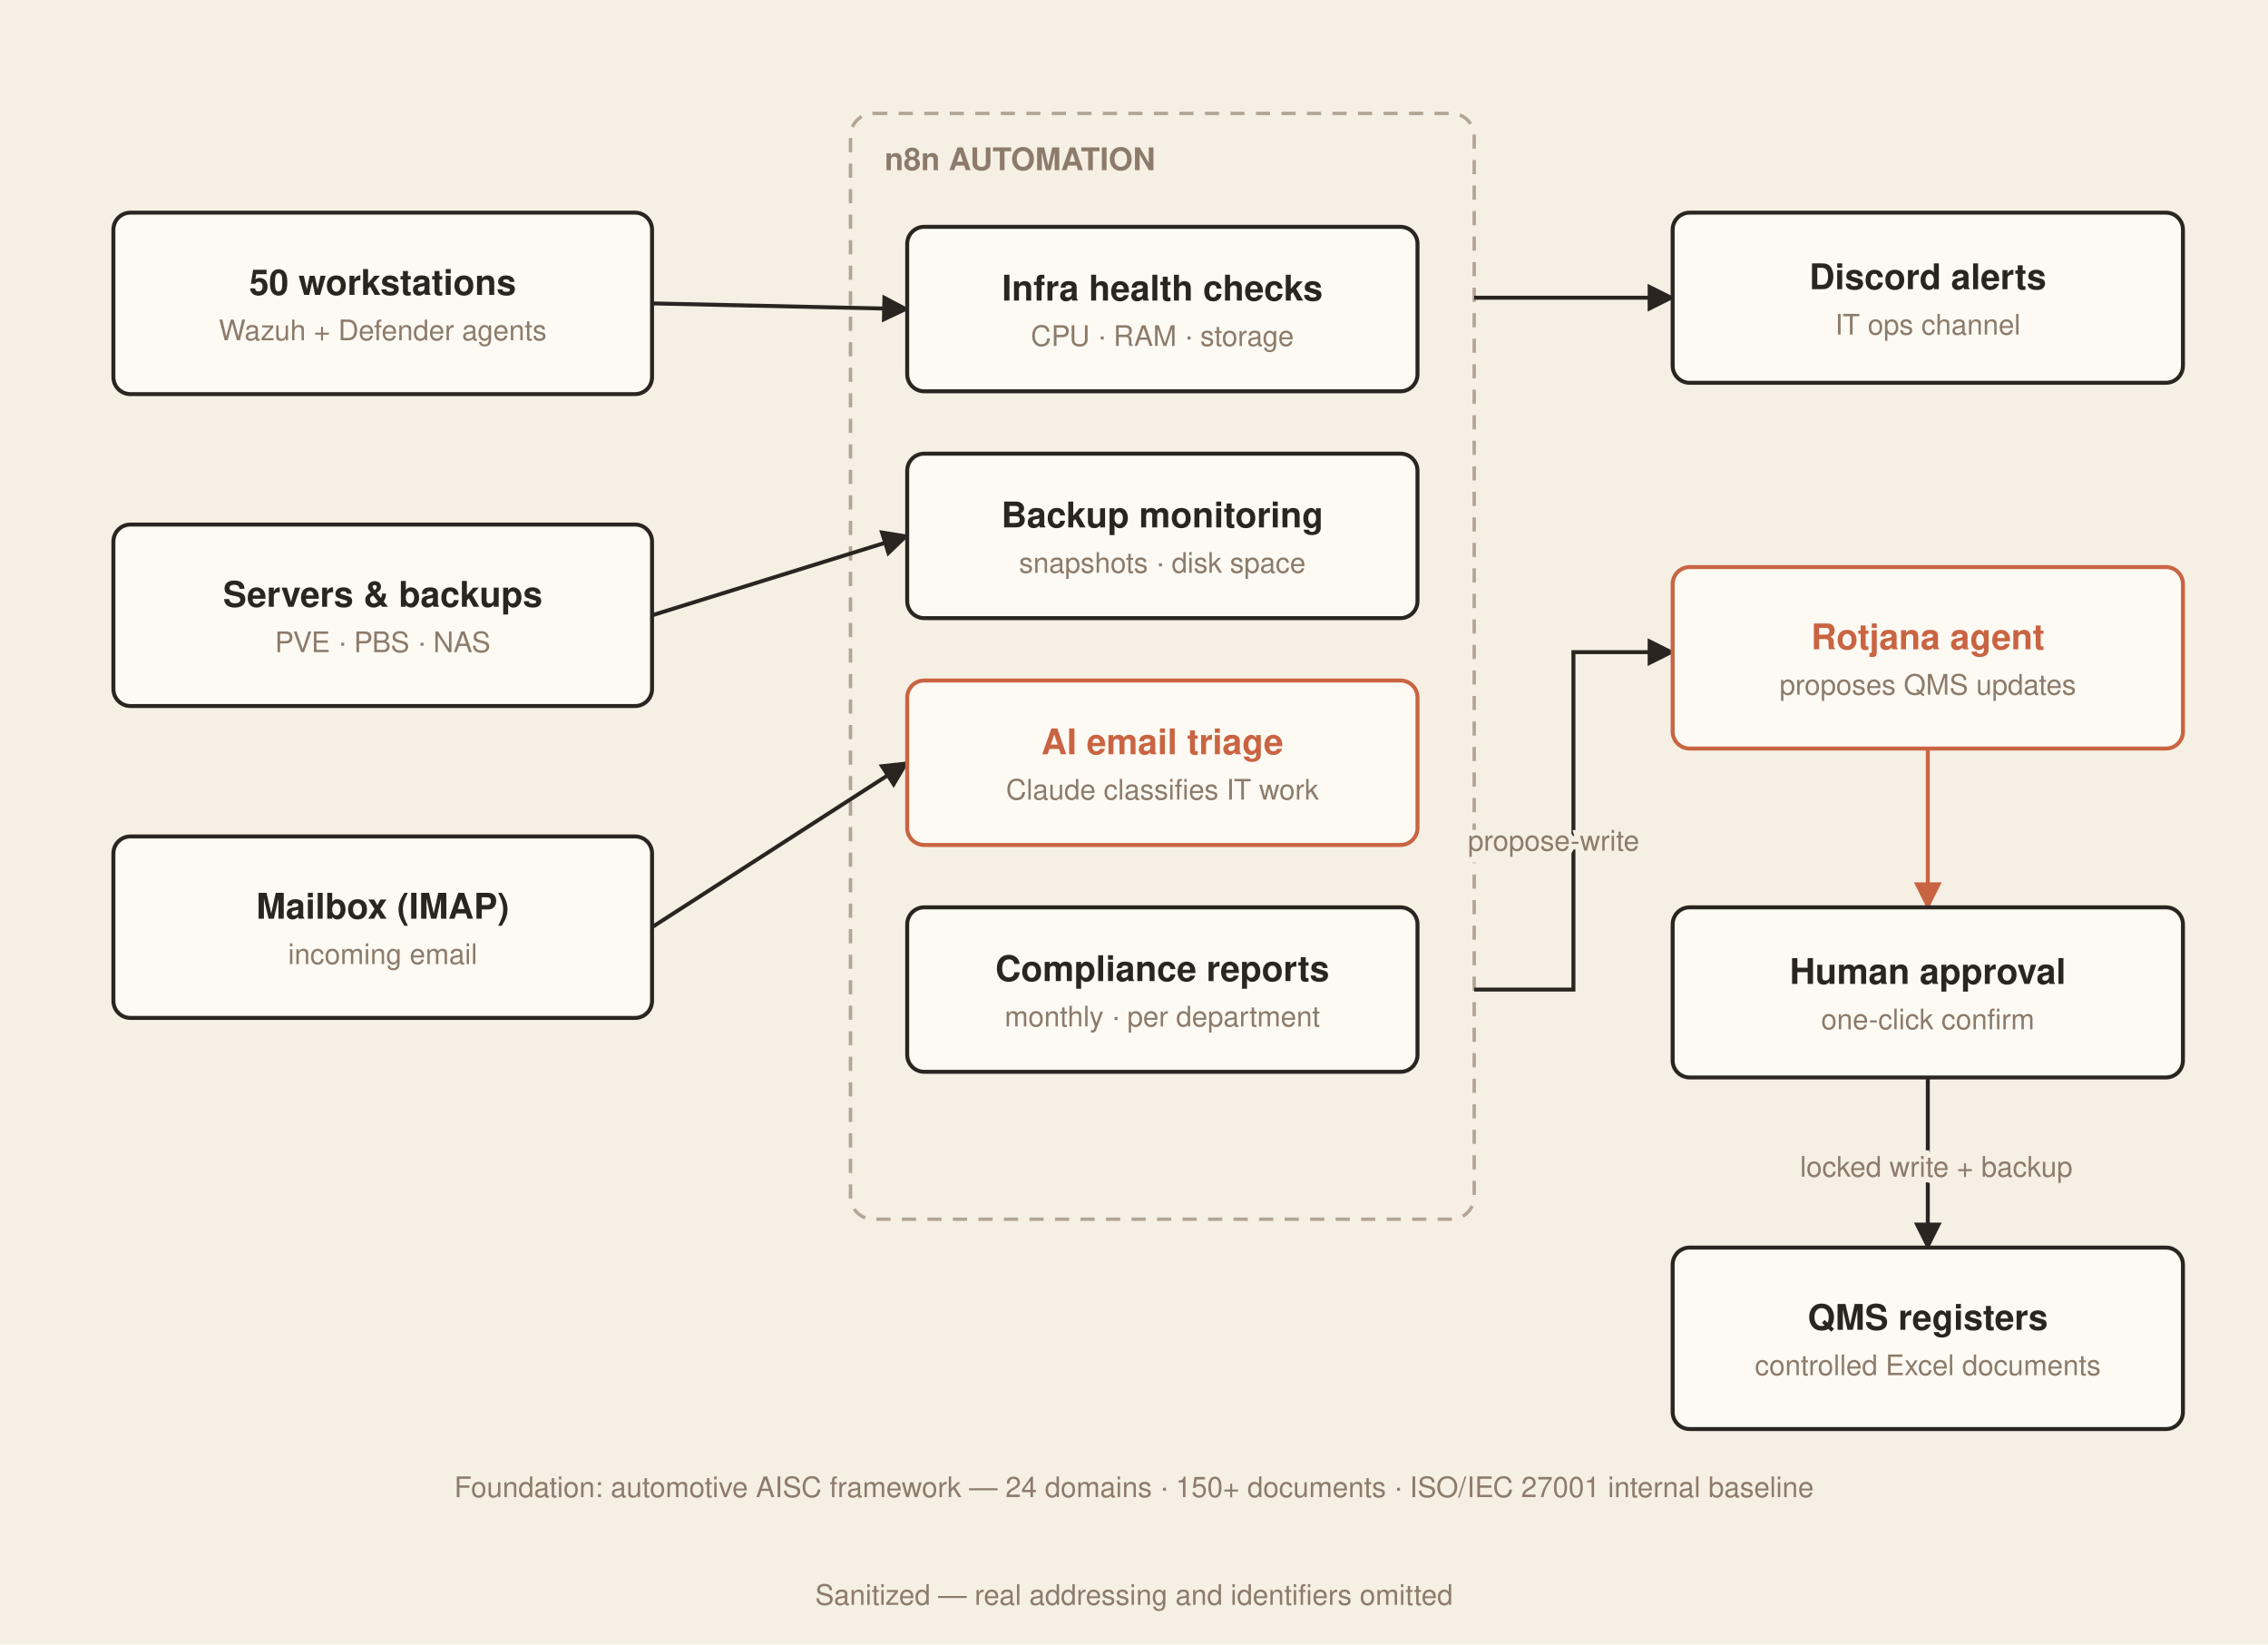
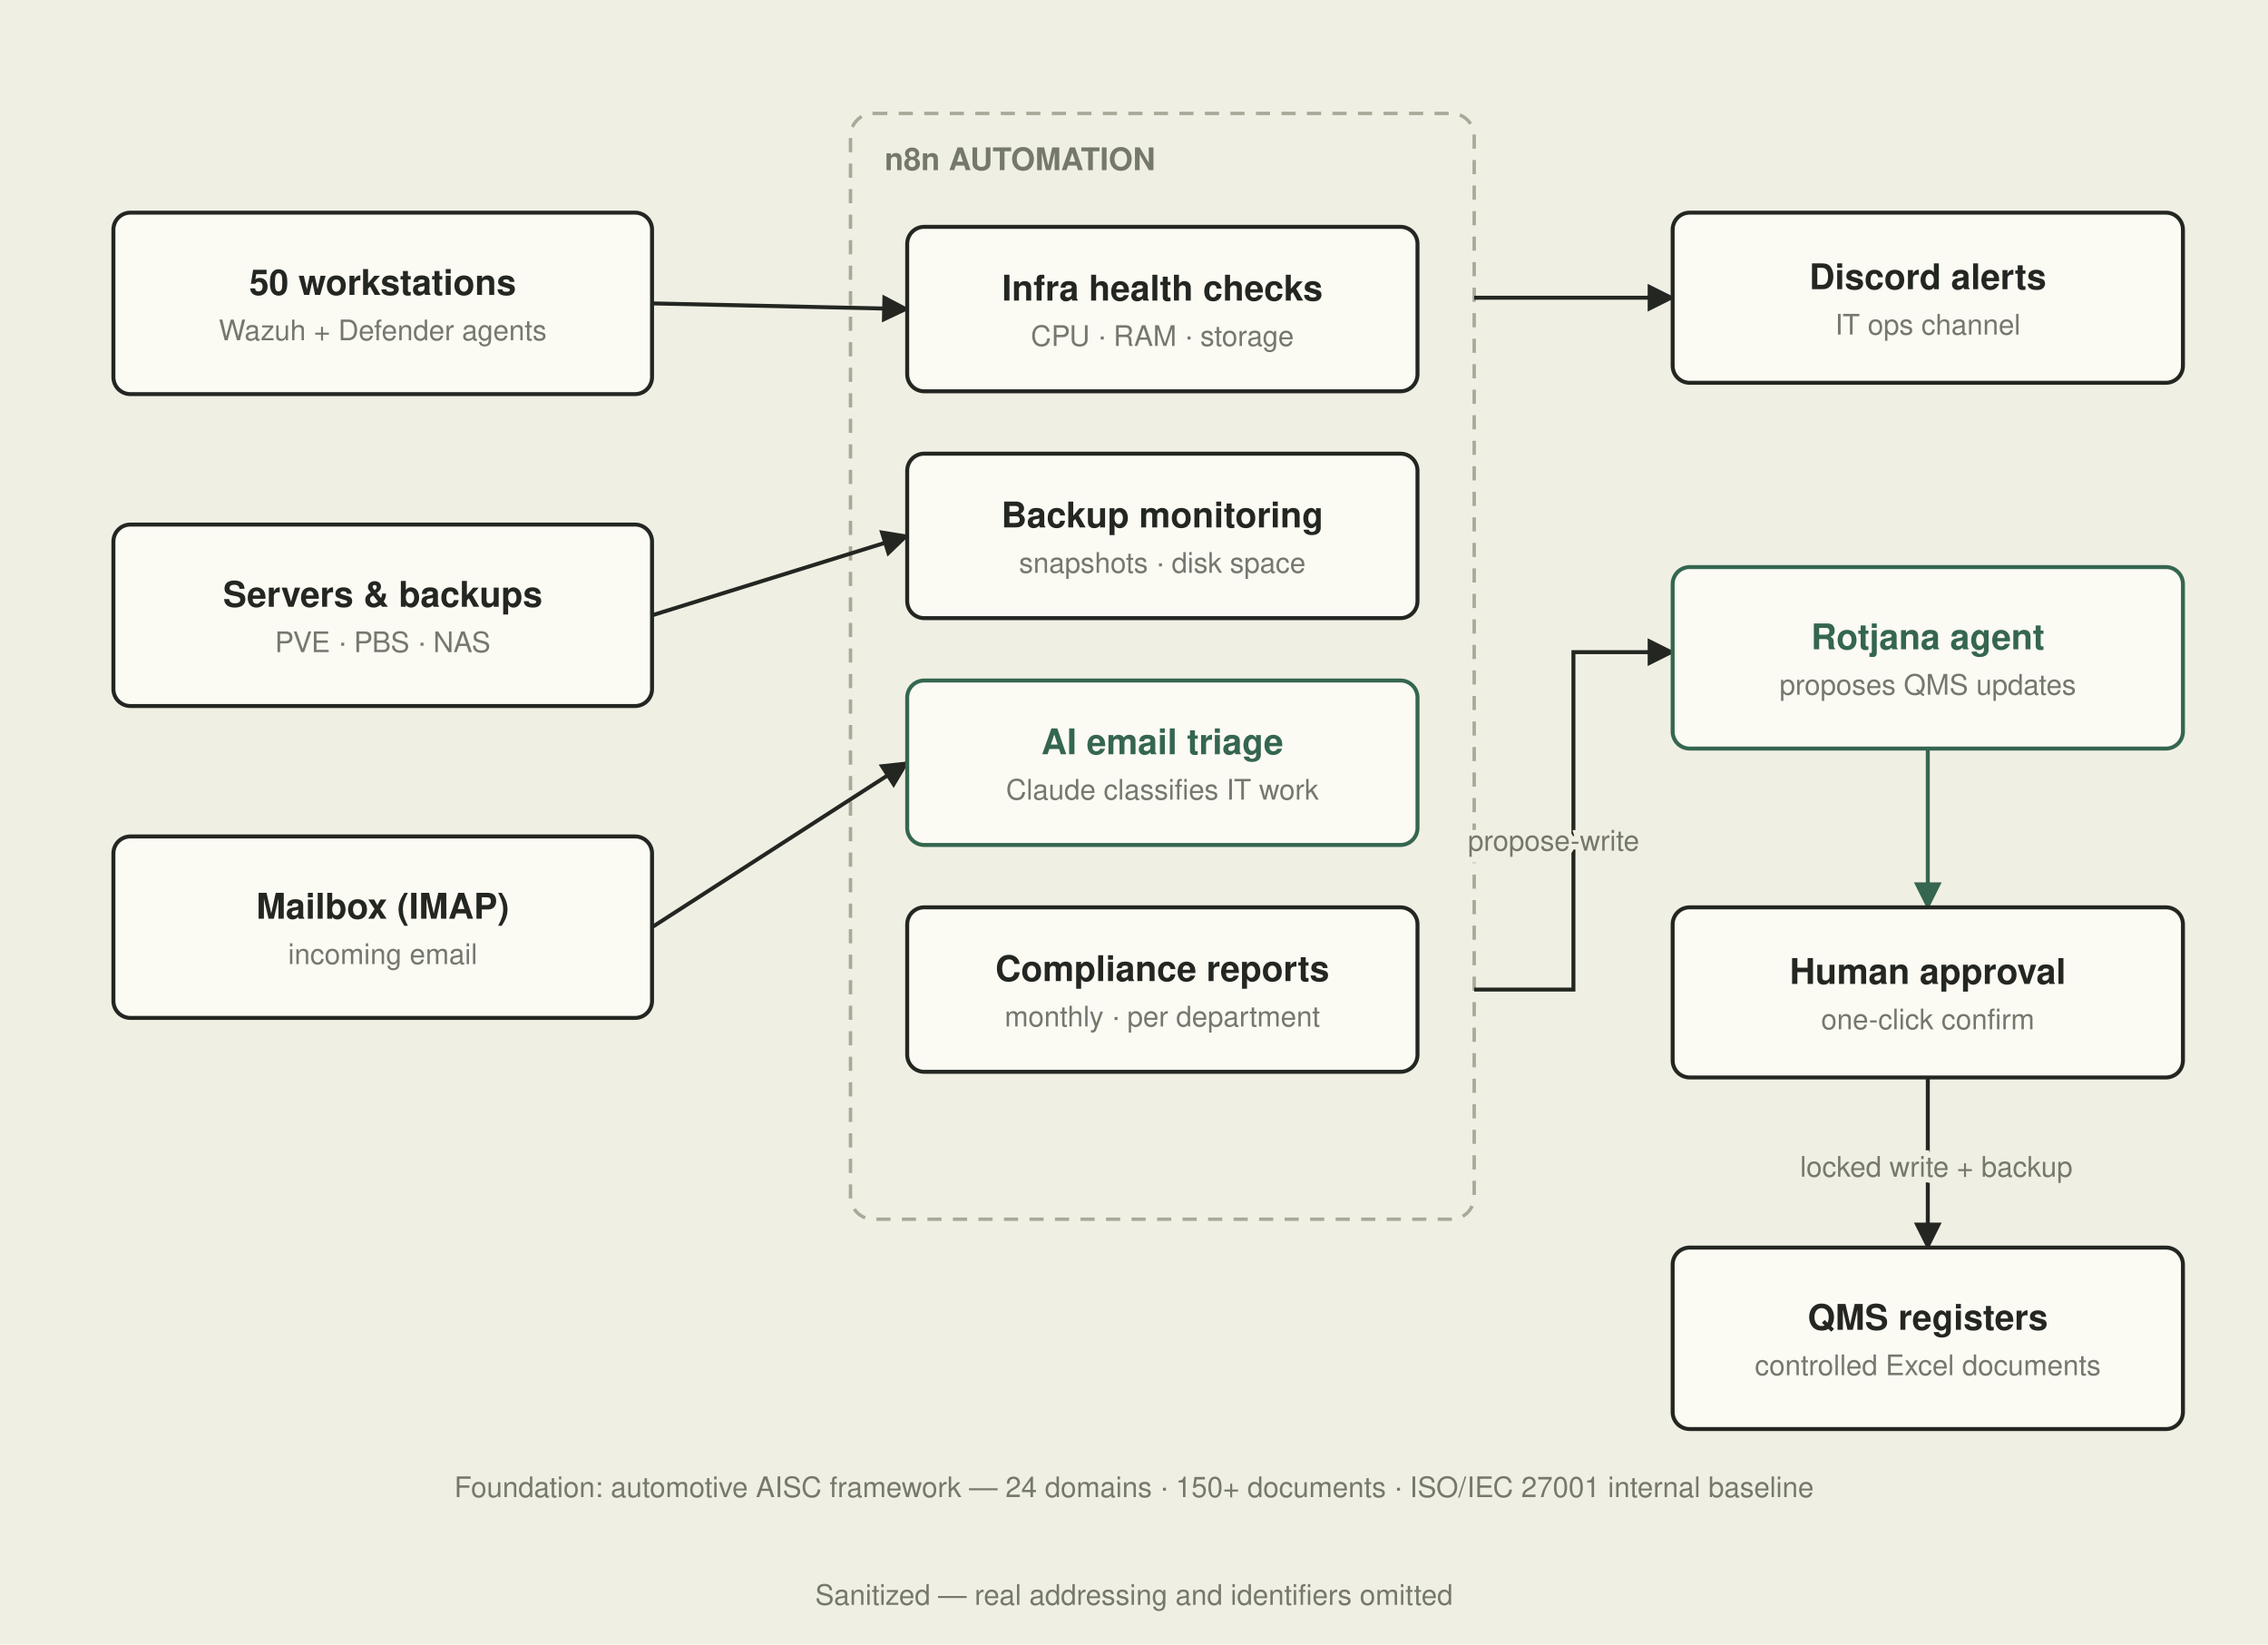
<svg xmlns="http://www.w3.org/2000/svg" viewBox="0 0 800 580" font-family="Segoe UI, Helvetica, Arial, sans-serif">
  <defs>
    <marker id="arr" viewBox="0 0 10 10" refX="9" refY="5" markerWidth="7" markerHeight="7" orient="auto-start-reverse">
-       <path d="M0,0 L10,5 L0,10 z" fill="#2A2521" />
+       <path d="M0,0 L10,5 L0,10 z" fill="#232621" />
    </marker>
    <marker id="arrA" viewBox="0 0 10 10" refX="9" refY="5" markerWidth="7" markerHeight="7" orient="auto-start-reverse">
-       <path d="M0,0 L10,5 L0,10 z" fill="#C96442" />
+       <path d="M0,0 L10,5 L0,10 z" fill="#35664F" />
    </marker>
  </defs>
-   <rect width="800" height="580" fill="#F5EFE4" />
-   <rect x="300" y="40" width="220" height="390" rx="8" fill="none" stroke="#B3A594" stroke-dasharray="5 4" stroke-width="1.2" />
-   <text x="312" y="60" font-size="11" fill="#8C7B6B" font-weight="700" text-anchor="start" font-family="Segoe UI, Helvetica, Arial, sans-serif">n8n AUTOMATION</text>
-   <path d="M230,107 L320,109" fill="none" stroke="#2A2521" stroke-width="1.4" marker-end="url(#arr)" />
-   <path d="M230,217 L320,189" fill="none" stroke="#2A2521" stroke-width="1.4" marker-end="url(#arr)" />
-   <path d="M230,327 L320,269" fill="none" stroke="#2A2521" stroke-width="1.4" marker-end="url(#arr)" />
-   <path d="M520,105 L590,105" fill="none" stroke="#2A2521" stroke-width="1.4" marker-end="url(#arr)" />
-   <path d="M520,349 L555,349 L555,230 L590,230" fill="none" stroke="#2A2521" stroke-width="1.4" marker-end="url(#arr)" />
-   <text x="548" y="300" font-size="10" fill="#8C7B6B" text-anchor="middle" paint-order="stroke" stroke="#F5EFE4" stroke-width="4" font-family="Segoe UI, Helvetica, Arial, sans-serif">propose-write</text>
-   <path d="M680,264 L680,320" fill="none" stroke="#C96442" stroke-width="1.4" marker-end="url(#arrA)" />
-   <path d="M680,380 L680,440" fill="none" stroke="#2A2521" stroke-width="1.4" marker-end="url(#arr)" />
-   <text x="683" y="415" font-size="10" fill="#8C7B6B" text-anchor="middle" paint-order="stroke" stroke="#F5EFE4" stroke-width="4" font-family="Segoe UI, Helvetica, Arial, sans-serif">locked write + backup</text>
-   <rect x="40" y="75" width="190" height="64" rx="6" fill="#FDFAF3" stroke="#2A2521" stroke-width="1.4" />
-   <text x="135" y="104" font-size="12.5" fill="#2A2521" font-weight="700" text-anchor="middle" font-family="Segoe UI, Helvetica, Arial, sans-serif">50 workstations</text>
-   <text x="135" y="120" font-size="10" fill="#8C7B6B" font-weight="400" text-anchor="middle" font-family="Segoe UI, Helvetica, Arial, sans-serif">Wazuh + Defender agents</text>
-   <rect x="40" y="185" width="190" height="64" rx="6" fill="#FDFAF3" stroke="#2A2521" stroke-width="1.4" />
-   <text x="135" y="214" font-size="12.5" fill="#2A2521" font-weight="700" text-anchor="middle" font-family="Segoe UI, Helvetica, Arial, sans-serif">Servers &amp; backups</text>
-   <text x="135" y="230" font-size="10" fill="#8C7B6B" font-weight="400" text-anchor="middle" font-family="Segoe UI, Helvetica, Arial, sans-serif">PVE · PBS · NAS</text>
-   <rect x="40" y="295" width="190" height="64" rx="6" fill="#FDFAF3" stroke="#2A2521" stroke-width="1.4" />
-   <text x="135" y="324" font-size="12.5" fill="#2A2521" font-weight="700" text-anchor="middle" font-family="Segoe UI, Helvetica, Arial, sans-serif">Mailbox (IMAP)</text>
-   <text x="135" y="340" font-size="10" fill="#8C7B6B" font-weight="400" text-anchor="middle" font-family="Segoe UI, Helvetica, Arial, sans-serif">incoming email</text>
-   <rect x="320" y="80" width="180" height="58" rx="6" fill="#FDFAF3" stroke="#2A2521" stroke-width="1.4" />
-   <text x="410" y="106" font-size="12.5" fill="#2A2521" font-weight="700" text-anchor="middle" font-family="Segoe UI, Helvetica, Arial, sans-serif">Infra health checks</text>
-   <text x="410" y="122" font-size="10" fill="#8C7B6B" font-weight="400" text-anchor="middle" font-family="Segoe UI, Helvetica, Arial, sans-serif">CPU · RAM · storage</text>
-   <rect x="320" y="160" width="180" height="58" rx="6" fill="#FDFAF3" stroke="#2A2521" stroke-width="1.4" />
-   <text x="410" y="186" font-size="12.5" fill="#2A2521" font-weight="700" text-anchor="middle" font-family="Segoe UI, Helvetica, Arial, sans-serif">Backup monitoring</text>
-   <text x="410" y="202" font-size="10" fill="#8C7B6B" font-weight="400" text-anchor="middle" font-family="Segoe UI, Helvetica, Arial, sans-serif">snapshots · disk space</text>
-   <rect x="320" y="240" width="180" height="58" rx="6" fill="#FDFAF3" stroke="#C96442" stroke-width="1.4" />
-   <text x="410" y="266" font-size="12.5" fill="#C96442" font-weight="700" text-anchor="middle" font-family="Segoe UI, Helvetica, Arial, sans-serif">AI email triage</text>
-   <text x="410" y="282" font-size="10" fill="#8C7B6B" font-weight="400" text-anchor="middle" font-family="Segoe UI, Helvetica, Arial, sans-serif">Claude classifies IT work</text>
-   <rect x="320" y="320" width="180" height="58" rx="6" fill="#FDFAF3" stroke="#2A2521" stroke-width="1.4" />
-   <text x="410" y="346" font-size="12.5" fill="#2A2521" font-weight="700" text-anchor="middle" font-family="Segoe UI, Helvetica, Arial, sans-serif">Compliance reports</text>
-   <text x="410" y="362" font-size="10" fill="#8C7B6B" font-weight="400" text-anchor="middle" font-family="Segoe UI, Helvetica, Arial, sans-serif">monthly · per department</text>
-   <rect x="590" y="75" width="180" height="60" rx="6" fill="#FDFAF3" stroke="#2A2521" stroke-width="1.4" />
-   <text x="680" y="102" font-size="12.5" fill="#2A2521" font-weight="700" text-anchor="middle" font-family="Segoe UI, Helvetica, Arial, sans-serif">Discord alerts</text>
-   <text x="680" y="118" font-size="10" fill="#8C7B6B" font-weight="400" text-anchor="middle" font-family="Segoe UI, Helvetica, Arial, sans-serif">IT ops channel</text>
-   <rect x="590" y="200" width="180" height="64" rx="6" fill="#FDFAF3" stroke="#C96442" stroke-width="1.4" />
-   <text x="680" y="229" font-size="12.5" fill="#C96442" font-weight="700" text-anchor="middle" font-family="Segoe UI, Helvetica, Arial, sans-serif">Rotjana agent</text>
-   <text x="680" y="245" font-size="10" fill="#8C7B6B" font-weight="400" text-anchor="middle" font-family="Segoe UI, Helvetica, Arial, sans-serif">proposes QMS updates</text>
-   <rect x="590" y="320" width="180" height="60" rx="6" fill="#FDFAF3" stroke="#2A2521" stroke-width="1.4" />
-   <text x="680" y="347" font-size="12.5" fill="#2A2521" font-weight="700" text-anchor="middle" font-family="Segoe UI, Helvetica, Arial, sans-serif">Human approval</text>
-   <text x="680" y="363" font-size="10" fill="#8C7B6B" font-weight="400" text-anchor="middle" font-family="Segoe UI, Helvetica, Arial, sans-serif">one-click confirm</text>
-   <rect x="590" y="440" width="180" height="64" rx="6" fill="#FDFAF3" stroke="#2A2521" stroke-width="1.4" />
-   <text x="680" y="469" font-size="12.5" fill="#2A2521" font-weight="700" text-anchor="middle" font-family="Segoe UI, Helvetica, Arial, sans-serif">QMS registers</text>
-   <text x="680" y="485" font-size="10" fill="#8C7B6B" font-weight="400" text-anchor="middle" font-family="Segoe UI, Helvetica, Arial, sans-serif">controlled Excel documents</text>
-   <text x="400" y="528" font-size="10" fill="#8C7B6B" font-weight="400" text-anchor="middle" font-family="Segoe UI, Helvetica, Arial, sans-serif">Foundation: automotive AISC framework — 24 domains · 150+ documents · ISO/IEC 27001 internal baseline</text>
-   <text x="400" y="566" font-size="10" fill="#8C7B6B" font-weight="400" text-anchor="middle" font-family="Segoe UI, Helvetica, Arial, sans-serif">Sanitized — real addressing and identifiers omitted</text>
+   <rect width="800" height="580" fill="#F0EFE4" />
+   <rect x="300" y="40" width="220" height="390" rx="8" fill="none" stroke="#A9A899" stroke-dasharray="5 4" stroke-width="1.2" />
+   <text x="312" y="60" font-size="11" fill="#75786C" font-weight="700" text-anchor="start" font-family="Segoe UI, Helvetica, Arial, sans-serif">n8n AUTOMATION</text>
+   <path d="M230,107 L320,109" fill="none" stroke="#232621" stroke-width="1.4" marker-end="url(#arr)" />
+   <path d="M230,217 L320,189" fill="none" stroke="#232621" stroke-width="1.4" marker-end="url(#arr)" />
+   <path d="M230,327 L320,269" fill="none" stroke="#232621" stroke-width="1.4" marker-end="url(#arr)" />
+   <path d="M520,105 L590,105" fill="none" stroke="#232621" stroke-width="1.4" marker-end="url(#arr)" />
+   <path d="M520,349 L555,349 L555,230 L590,230" fill="none" stroke="#232621" stroke-width="1.4" marker-end="url(#arr)" />
+   <text x="548" y="300" font-size="10" fill="#75786C" text-anchor="middle" paint-order="stroke" stroke="#F0EFE4" stroke-width="4" font-family="Segoe UI, Helvetica, Arial, sans-serif">propose-write</text>
+   <path d="M680,264 L680,320" fill="none" stroke="#35664F" stroke-width="1.4" marker-end="url(#arrA)" />
+   <path d="M680,380 L680,440" fill="none" stroke="#232621" stroke-width="1.4" marker-end="url(#arr)" />
+   <text x="683" y="415" font-size="10" fill="#75786C" text-anchor="middle" paint-order="stroke" stroke="#F0EFE4" stroke-width="4" font-family="Segoe UI, Helvetica, Arial, sans-serif">locked write + backup</text>
+   <rect x="40" y="75" width="190" height="64" rx="6" fill="#FBFAF3" stroke="#232621" stroke-width="1.4" />
+   <text x="135" y="104" font-size="12.5" fill="#232621" font-weight="700" text-anchor="middle" font-family="Segoe UI, Helvetica, Arial, sans-serif">50 workstations</text>
+   <text x="135" y="120" font-size="10" fill="#75786C" font-weight="400" text-anchor="middle" font-family="Segoe UI, Helvetica, Arial, sans-serif">Wazuh + Defender agents</text>
+   <rect x="40" y="185" width="190" height="64" rx="6" fill="#FBFAF3" stroke="#232621" stroke-width="1.4" />
+   <text x="135" y="214" font-size="12.5" fill="#232621" font-weight="700" text-anchor="middle" font-family="Segoe UI, Helvetica, Arial, sans-serif">Servers &amp; backups</text>
+   <text x="135" y="230" font-size="10" fill="#75786C" font-weight="400" text-anchor="middle" font-family="Segoe UI, Helvetica, Arial, sans-serif">PVE · PBS · NAS</text>
+   <rect x="40" y="295" width="190" height="64" rx="6" fill="#FBFAF3" stroke="#232621" stroke-width="1.4" />
+   <text x="135" y="324" font-size="12.5" fill="#232621" font-weight="700" text-anchor="middle" font-family="Segoe UI, Helvetica, Arial, sans-serif">Mailbox (IMAP)</text>
+   <text x="135" y="340" font-size="10" fill="#75786C" font-weight="400" text-anchor="middle" font-family="Segoe UI, Helvetica, Arial, sans-serif">incoming email</text>
+   <rect x="320" y="80" width="180" height="58" rx="6" fill="#FBFAF3" stroke="#232621" stroke-width="1.4" />
+   <text x="410" y="106" font-size="12.5" fill="#232621" font-weight="700" text-anchor="middle" font-family="Segoe UI, Helvetica, Arial, sans-serif">Infra health checks</text>
+   <text x="410" y="122" font-size="10" fill="#75786C" font-weight="400" text-anchor="middle" font-family="Segoe UI, Helvetica, Arial, sans-serif">CPU · RAM · storage</text>
+   <rect x="320" y="160" width="180" height="58" rx="6" fill="#FBFAF3" stroke="#232621" stroke-width="1.4" />
+   <text x="410" y="186" font-size="12.5" fill="#232621" font-weight="700" text-anchor="middle" font-family="Segoe UI, Helvetica, Arial, sans-serif">Backup monitoring</text>
+   <text x="410" y="202" font-size="10" fill="#75786C" font-weight="400" text-anchor="middle" font-family="Segoe UI, Helvetica, Arial, sans-serif">snapshots · disk space</text>
+   <rect x="320" y="240" width="180" height="58" rx="6" fill="#FBFAF3" stroke="#35664F" stroke-width="1.4" />
+   <text x="410" y="266" font-size="12.5" fill="#35664F" font-weight="700" text-anchor="middle" font-family="Segoe UI, Helvetica, Arial, sans-serif">AI email triage</text>
+   <text x="410" y="282" font-size="10" fill="#75786C" font-weight="400" text-anchor="middle" font-family="Segoe UI, Helvetica, Arial, sans-serif">Claude classifies IT work</text>
+   <rect x="320" y="320" width="180" height="58" rx="6" fill="#FBFAF3" stroke="#232621" stroke-width="1.4" />
+   <text x="410" y="346" font-size="12.5" fill="#232621" font-weight="700" text-anchor="middle" font-family="Segoe UI, Helvetica, Arial, sans-serif">Compliance reports</text>
+   <text x="410" y="362" font-size="10" fill="#75786C" font-weight="400" text-anchor="middle" font-family="Segoe UI, Helvetica, Arial, sans-serif">monthly · per department</text>
+   <rect x="590" y="75" width="180" height="60" rx="6" fill="#FBFAF3" stroke="#232621" stroke-width="1.4" />
+   <text x="680" y="102" font-size="12.5" fill="#232621" font-weight="700" text-anchor="middle" font-family="Segoe UI, Helvetica, Arial, sans-serif">Discord alerts</text>
+   <text x="680" y="118" font-size="10" fill="#75786C" font-weight="400" text-anchor="middle" font-family="Segoe UI, Helvetica, Arial, sans-serif">IT ops channel</text>
+   <rect x="590" y="200" width="180" height="64" rx="6" fill="#FBFAF3" stroke="#35664F" stroke-width="1.4" />
+   <text x="680" y="229" font-size="12.5" fill="#35664F" font-weight="700" text-anchor="middle" font-family="Segoe UI, Helvetica, Arial, sans-serif">Rotjana agent</text>
+   <text x="680" y="245" font-size="10" fill="#75786C" font-weight="400" text-anchor="middle" font-family="Segoe UI, Helvetica, Arial, sans-serif">proposes QMS updates</text>
+   <rect x="590" y="320" width="180" height="60" rx="6" fill="#FBFAF3" stroke="#232621" stroke-width="1.4" />
+   <text x="680" y="347" font-size="12.5" fill="#232621" font-weight="700" text-anchor="middle" font-family="Segoe UI, Helvetica, Arial, sans-serif">Human approval</text>
+   <text x="680" y="363" font-size="10" fill="#75786C" font-weight="400" text-anchor="middle" font-family="Segoe UI, Helvetica, Arial, sans-serif">one-click confirm</text>
+   <rect x="590" y="440" width="180" height="64" rx="6" fill="#FBFAF3" stroke="#232621" stroke-width="1.4" />
+   <text x="680" y="469" font-size="12.5" fill="#232621" font-weight="700" text-anchor="middle" font-family="Segoe UI, Helvetica, Arial, sans-serif">QMS registers</text>
+   <text x="680" y="485" font-size="10" fill="#75786C" font-weight="400" text-anchor="middle" font-family="Segoe UI, Helvetica, Arial, sans-serif">controlled Excel documents</text>
+   <text x="400" y="528" font-size="10" fill="#75786C" font-weight="400" text-anchor="middle" font-family="Segoe UI, Helvetica, Arial, sans-serif">Foundation: automotive AISC framework — 24 domains · 150+ documents · ISO/IEC 27001 internal baseline</text>
+   <text x="400" y="566" font-size="10" fill="#75786C" font-weight="400" text-anchor="middle" font-family="Segoe UI, Helvetica, Arial, sans-serif">Sanitized — real addressing and identifiers omitted</text>
</svg>
